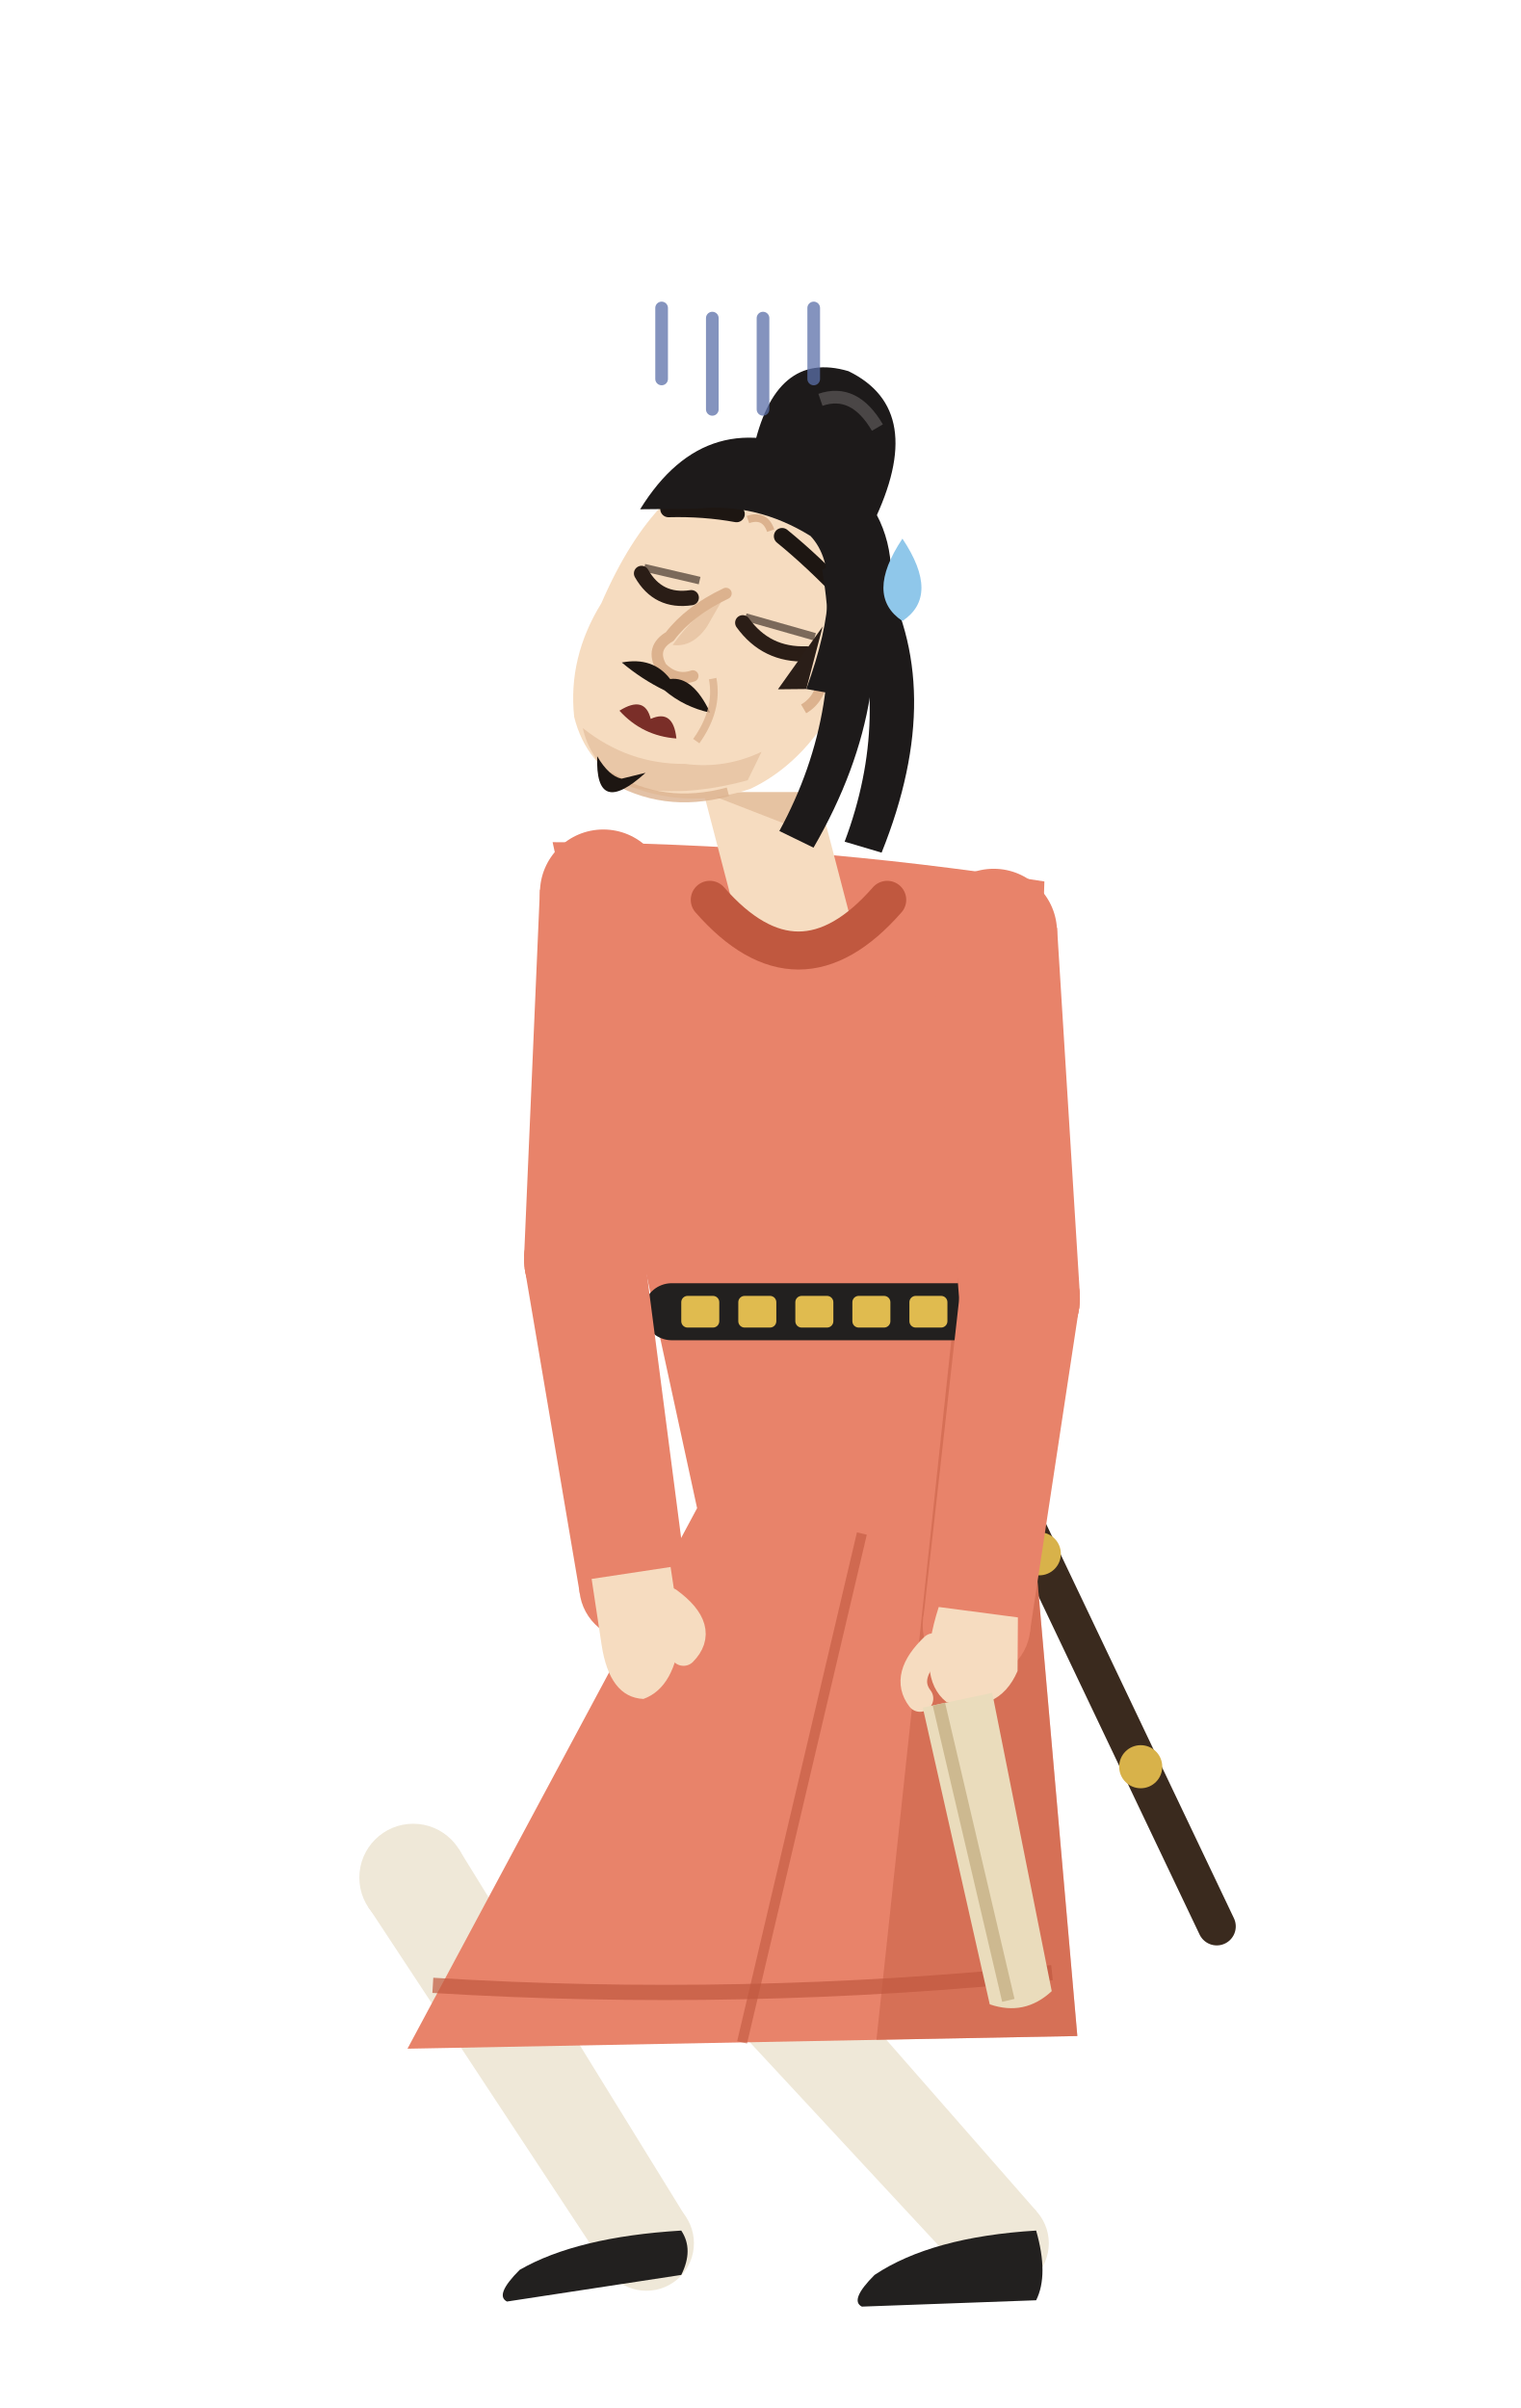
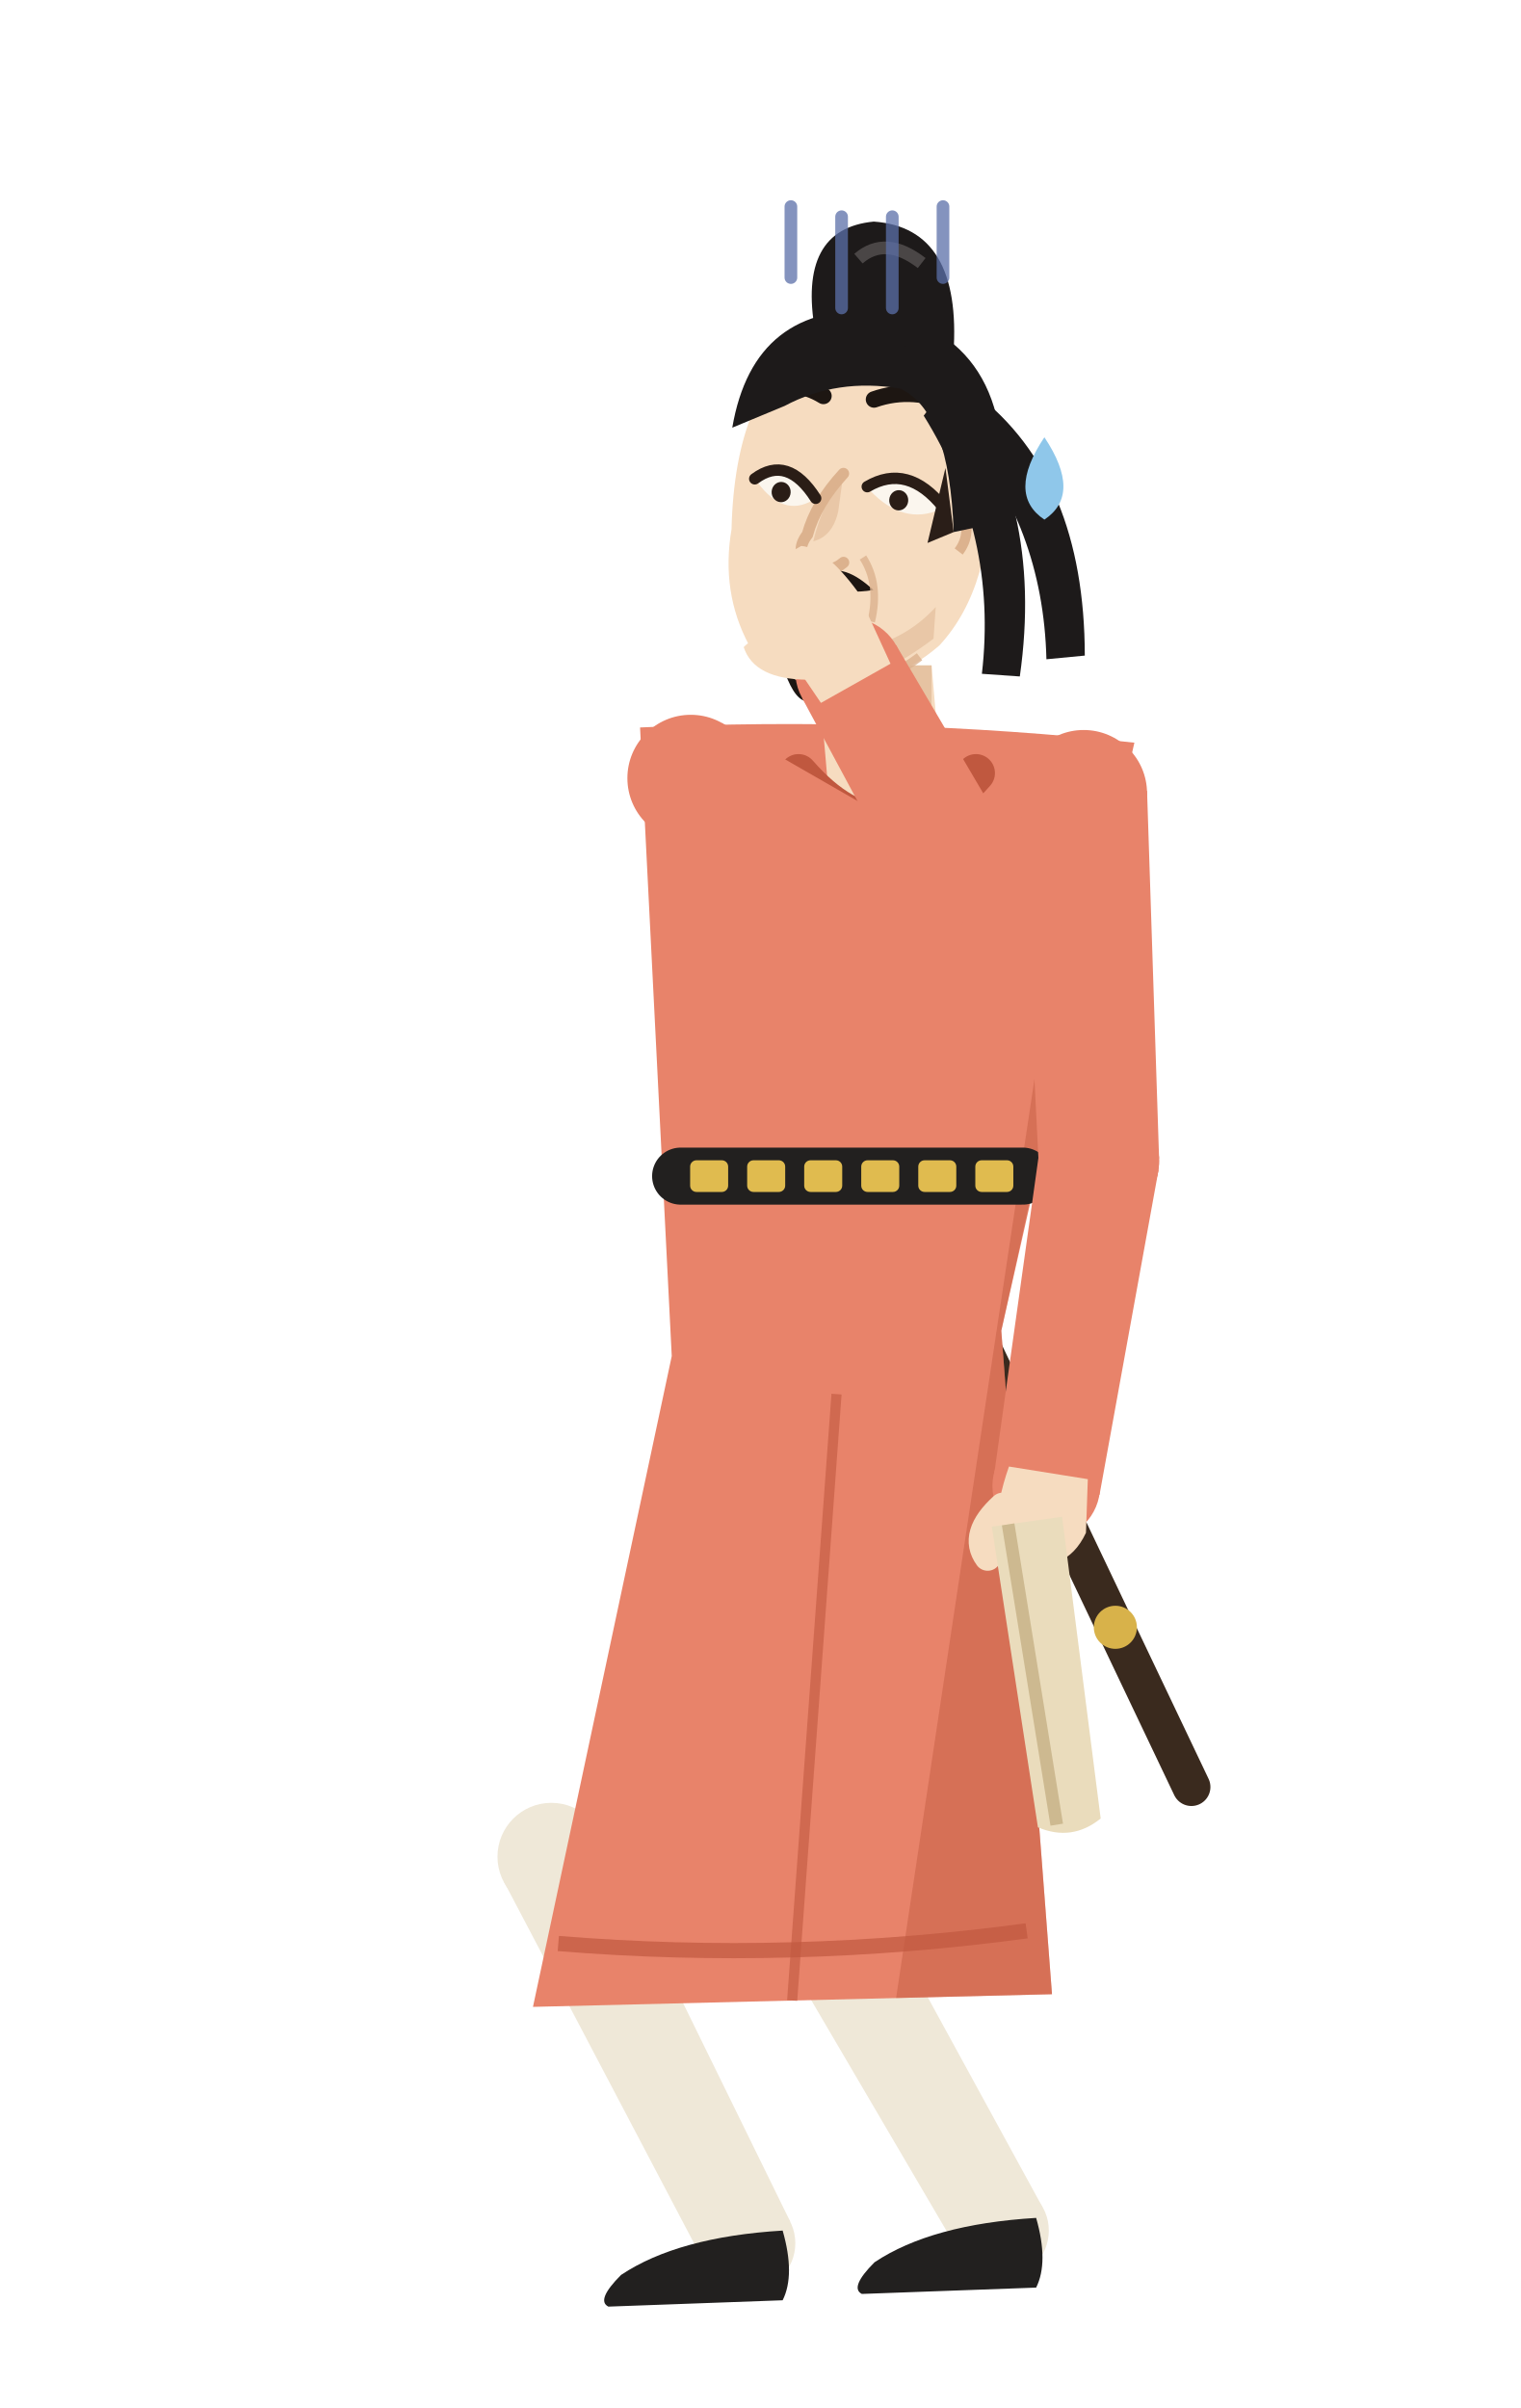
<svg xmlns="http://www.w3.org/2000/svg" width="240" height="380" viewBox="0 -20 240 380">
-   <path d="M152 200 L192 284" stroke="#3a2a1e" stroke-width="6" stroke-linecap="round" />
-   <path d="M147 190 L152 200" stroke="#d8b24a" stroke-width="6" stroke-linecap="round" />
-   <circle cx="164" cy="225.2" r="3.4" fill="#d8b24a" />
-   <circle cx="180" cy="258.8" r="3.4" fill="#d8b24a" />
-   <path d="M105.9 288.9 L152.4 339 L163.6 329 L118.5 277.5 Z" fill="#efe8d8" />
-   <circle cx="112.2" cy="283.2" r="8.5" fill="#efe8d8" />
-   <circle cx="158" cy="334" r="7.5" fill="#efe8d8" />
-   <path d="M163.5 332 Q147 333 138 339 Q134 343 136 344 L163.5 343 Q165.5 339 163.5 332 Z" fill="#22201f" />
-   <path d="M58.1 280.9 L95.7 338 L108.3 330 L72.4 271.8 Z" fill="#efe8d8" />
-   <circle cx="65.2" cy="276.3" r="8.5" fill="#efe8d8" />
-   <circle cx="102" cy="334" r="7.5" fill="#efe8d8" />
-   <path d="M107.5 332 Q91 333 82 338.2 Q78 342.2 80 343.2 L107.5 339 Q109.5 335 107.5 332 Z" fill="#22201f" />
-   <path d="M87.2 112.9 Q126 113 164.8 119.1 L162 210 L170 301.3 Q117.1 302.3 64.3 303.3 L110 218 Z" fill="#e8836a" />
-   <path d="M156.3 133.7 L162.8 125.1 L162 210 L170 301.3 L138.3 301.9 Z" fill="#c0583f" opacity=".45" />
-   <path d="M136 222 L117.1 302.3" stroke="#c0583f" stroke-width="1.6" opacity=".6" />
-   <path d="M68.3 293.3 Q117.1 296.3 166 291.3" stroke="#c0583f" stroke-width="2.4" fill="none" opacity=".7" />
-   <path d="M106 187 L160 187" stroke="#22201f" stroke-width="9" stroke-linecap="round" />
-   <rect x="107.5" y="184.5" width="6" height="5" rx="1" fill="#e0bb4f" />
-   <rect x="116.5" y="184.5" width="6" height="5" rx="1" fill="#e0bb4f" />
-   <rect x="125.5" y="184.5" width="6" height="5" rx="1" fill="#e0bb4f" />
-   <rect x="134.5" y="184.5" width="6" height="5" rx="1" fill="#e0bb4f" />
-   <rect x="143.5" y="184.5" width="6" height="5" rx="1" fill="#e0bb4f" />
-   <rect x="152.5" y="184.5" width="6" height="5" rx="1" fill="#e0bb4f" />
-   <path d="M117 128 L111 105 L129 105 L135 128 Z" fill="#f6dcc0" />
-   <path d="M111 105 L129 105 L129 112 Z" fill="#dcb28e" opacity=".6" />
-   <path d="M112 122 Q126 138 140 122" stroke="#c0583f" stroke-width="6" fill="none" stroke-linecap="round" />
-   <g transform="translate(116.4 79) rotate(26) scale(-1 1)">
+   <path d="M148 178 L188 262" stroke="#3a2a1e" stroke-width="6" stroke-linecap="round" />
+   <path d="M143 168 L148 178" stroke="#d8b24a" stroke-width="6" stroke-linecap="round" />
+   <circle cx="160" cy="203.2" r="3.4" fill="#d8b24a" />
+   <circle cx="176" cy="236.8" r="3.4" fill="#d8b24a" />
+   <path d="M116.9 276.7 L151.5 335.7 L164.5 328.3 L131.7 268.3 Z" fill="#efe8d8" />
+   <circle cx="124.3" cy="272.5" r="8.5" fill="#efe8d8" />
+   <circle cx="158" cy="332" r="7.5" fill="#efe8d8" />
+   <path d="M163.5 330 Q147 331 138 337 Q134 341 136 342 L163.5 341 Q165.5 337 163.5 330 Z" fill="#22201f" />
+   <path d="M79.5 276.9 L111.3 337.4 L124.7 330.6 L94.6 269.2 Z" fill="#efe8d8" />
+   <circle cx="87" cy="273" r="8.5" fill="#efe8d8" />
+   <circle cx="118" cy="334" r="7.5" fill="#efe8d8" />
+   <path d="M123.5 332 Q107 333 98 339 Q94 343 96 344 L123.5 343 Q125.5 339 123.5 332 Z" fill="#22201f" />
+   <path d="M101 94.8 Q140 93 179 97.2 L158 190 L166 294.7 Q125 295.7 84.1 296.7 L106 194 Z" fill="#e8836a" />
+   <path d="M169 112 L177 103.2 L158 190 L166 294.7 L141.4 295.3 Z" fill="#c0583f" opacity=".45" />
+   <path d="M132 200 L125 295.7" stroke="#c0583f" stroke-width="1.6" opacity=".6" />
+   <path d="M88.1 286.7 Q125 289.7 162 284.7" stroke="#c0583f" stroke-width="2.4" fill="none" opacity=".7" />
+   <path d="M107.4 165.6 L161.4 165.6" stroke="#22201f" stroke-width="9" stroke-linecap="round" />
+   <rect x="108.9" y="163.1" width="6" height="5" rx="1" fill="#e0bb4f" />
+   <rect x="117.9" y="163.1" width="6" height="5" rx="1" fill="#e0bb4f" />
+   <rect x="126.9" y="163.1" width="6" height="5" rx="1" fill="#e0bb4f" />
+   <rect x="135.9" y="163.1" width="6" height="5" rx="1" fill="#e0bb4f" />
+   <rect x="144.9" y="163.1" width="6" height="5" rx="1" fill="#e0bb4f" />
+   <rect x="153.9" y="163.1" width="6" height="5" rx="1" fill="#e0bb4f" />
+   <path d="M131 108 L129 85 L147 85 L149 108 Z" fill="#f6dcc0" />
+   <path d="M129 85 L147 85 L147 92 Z" fill="#dcb28e" opacity=".6" />
+   <path d="M126 102 Q140 118 154 102" stroke="#c0583f" stroke-width="6" fill="none" stroke-linecap="round" />
+   <g transform="translate(136.8 59) rotate(4) scale(-1 1)">
    <path d="M-19 -6 Q-21 12 -13 22 Q-6 29 4 30 Q12 30 17 24 Q22 16 21 6 Q22 -16 11 -24 Q1 -29 -10 -26 Q-19 -20 -19 -6 Z" fill="#f6dcc0" />
    <path d="M-12 21 Q-4 28 4 30 Q11 30 15 25 Q6 27 -2 23 Q-8 21 -12 16 Z" fill="#dcb28e" opacity=".5" />
    <path d="M-10 24 Q-2 31 8 30" stroke="#dcb28e" stroke-width="1.4" fill="none" opacity=".8" />
    <ellipse cx="-14" cy="3" rx="5" ry="7.5" fill="#f6dcc0" />
    <path d="M-15 0 q-2 4 0 7" stroke="#dcb28e" stroke-width="1.6" fill="none" />
    <path d="M4 -4 Q8 1 9 6 Q11 9 8 11 Q5 12 3 10" fill="none" stroke="#dcb28e" stroke-width="1.8" stroke-linecap="round" />
    <path d="M4 -4 Q7 1 8 7 Q5 6 4.4 2 Z" fill="#dcb28e" opacity=".5" />
-     <path d="M-11.6 -1 q5.6 3 11.2 0" stroke="#2a1d16" stroke-width="2.4" fill="none" stroke-linecap="round" />
-     <path d="M-11.6 -4 l11.2 2" stroke="#2a1d16" stroke-width="1.2" opacity=".6" />
-     <path d="M8.632 -1 q4.368 3 8.736 0" stroke="#2a1d16" stroke-width="2.4" fill="none" stroke-linecap="round" />
-     <path d="M8.632 -4 l8.736 2" stroke="#2a1d16" stroke-width="1.2" opacity=".6" />
-     <path d="M-13 -12 Q-6 -14.6 0 -16" stroke="#1d1612" stroke-width="2.6" fill="none" stroke-linecap="round" />
-     <path d="M8 -16 Q13 -14.6 18 -12" stroke="#1d1612" stroke-width="2.6" fill="none" stroke-linecap="round" />
-     <path d="M2 -16 q2 -2 4 0" stroke="#dcb28e" stroke-width="1.2" fill="none" />
-     <path d="M1 20 Q3.5 16 6 19 Q8.5 16 11 20 Q6 22 1 20 Z" fill="#7a2e28" />
+     <path d="M-11.6 .6 Q-6 -6.2 -0.4 -1.6 Q-6 3.5 -11.6 .6 Z" fill="#fbf6ee" />
+     <ellipse cx="-5" cy="-0.4" rx="1.5" ry="1.6" fill="#2a1d16" />
+     <path d="M-12.1 .2 Q-6 -6.4 0.1 -2.2" stroke="#2a1d16" stroke-width="1.8" fill="none" stroke-linecap="round" />
+     <path d="M8.632 .6 Q13 -6.2 17.368 -1.6 Q13 3.5 8.632 .6 Z" fill="#fbf6ee" />
+     <ellipse cx="13.6" cy="-0.4" rx="1.5" ry="1.6" fill="#2a1d16" />
+     <path d="M8.1 .2 Q13 -6.4 17.9 -2.2" stroke="#2a1d16" stroke-width="1.8" fill="none" stroke-linecap="round" />
+     <path d="M-13 -16 Q-6 -18.6 0 -16" stroke="#1d1612" stroke-width="2.6" fill="none" stroke-linecap="round" />
+     <path d="M8 -16 Q13 -18.6 18 -16" stroke="#1d1612" stroke-width="2.6" fill="none" stroke-linecap="round" />
+     <ellipse cx="6" cy="19" rx="2.1" ry="2.8" fill="#7a2e28" />
    <path d="M-2 14 Q3 10 6 12 Q10 10 14 13 Q10 14 6 14 Q2 15 -2 14 Z" fill="#1d1612" />
    <path d="M3 27 Q7 37 11 28 Q8 30 6 29.5 Z" fill="#1d1612" />
    <path d="M0 9 Q-3 13 -2 19" stroke="#dcb28e" stroke-width="1.2" fill="none" opacity=".8" />
    <path d="M-16 -18 Q-34 -6 -36 22 L-30 23 Q-28 2 -14 -12 Z" fill="#1d1a1a" />
    <path d="M-12 -20 Q-28 -2 -26 26 L-20 26 Q-21 4 -8 -14 Z" fill="#1d1a1a" />
    <path d="M-21 2 Q-23 -27 0 -30 Q20 -30 22 -10 Q18 -12 14 -14 Q6 -19 -4 -18 Q-12 -15 -14 4 Z" fill="#1d1a1a" />
    <path d="M-12 -24 Q-12 -44 2 -44 Q14 -42 10 -26 Z" fill="#1d1a1a" />
    <path d="M-6 -38 q6 -4 10 0" stroke="#4a4646" stroke-width="2" fill="none" />
    <path d="M-14 4 L-12 -6 L-10 6 Z" fill="#2a1e18" />
  </g>
-   <path d="M146.9 127.8 L151.4 185.6 L170.4 184.3 L166.8 126.4 Z" fill="#e8836a" />
-   <circle cx="156.8" cy="127.1" r="10" fill="#e8836a" />
-   <circle cx="160.9" cy="185" r="9.5" fill="#e8836a" />
-   <path d="M151.5 183.7 L145.7 235.4 L162.5 237.6 L170.3 186.2 Z" fill="#e8836a" />
-   <circle cx="160.9" cy="185" r="9.5" fill="#e8836a" />
-   <circle cx="154.1" cy="236.5" r="8.5" fill="#e8836a" />
-   <g transform="translate(154.1 236.5) rotate(97.5) scale(1.05 -1.05)">
+   <path d="M161 105.7 L163.9 163.6 L182.9 162.8 L181 104.8 Z" fill="#e8836a" />
+   <circle cx="171" cy="105.2" r="10" fill="#e8836a" />
+   <circle cx="173.4" cy="163.2" r="9.5" fill="#e8836a" />
+   <path d="M164 161.7 L156.8 213.2 L173.5 215.9 L182.8 164.7 Z" fill="#e8836a" />
+   <circle cx="173.4" cy="163.2" r="9.5" fill="#e8836a" />
+   <circle cx="165.1" cy="214.5" r="8.5" fill="#e8836a" />
+   <g transform="translate(165.1 214.5) rotate(99.1) scale(1.05 -1.05)">
    <path d="M-2 -6 Q9 -8 12 -3 Q13 5 6 7 L-2 6 Z" fill="#f6dcc0" />
    <path d="M4 -6 Q9 -10 12 -7" stroke="#f6dcc0" stroke-width="4" stroke-linecap="round" fill="none" />
  </g>
-   <g transform="translate(154 262) rotate(168)">
+   <g transform="translate(164 234) rotate(172)">
    <path d="M-5 -34 Q0 -37 5 -34 L5.6 14 L-5.6 14 Z" fill="#eadcbc" />
    <path d="M2 -34 L3 14" stroke="#cdb990" stroke-width="2" />
  </g>
-   <path d="M85.2 120.4 L82.7 178.3 L101.7 179.3 L105.1 121.4 Z" fill="#e8836a" />
-   <circle cx="95.2" cy="120.9" r="10" fill="#e8836a" />
-   <circle cx="92.2" cy="178.8" r="9.5" fill="#e8836a" />
-   <path d="M82.8 180.2 L91.5 231.5 L108.3 229 L101.6 177.4 Z" fill="#e8836a" />
-   <circle cx="92.2" cy="178.8" r="9.5" fill="#e8836a" />
-   <circle cx="99.9" cy="230.3" r="8.5" fill="#e8836a" />
-   <g transform="translate(99.9 230.3) rotate(81.4) scale(1.05 1.05)">
-     <path d="M-2 -6 L8 -6 Q16 -4 17 1 Q16 6 8 6 L-2 6 Z" fill="#f6dcc0" />
-     <path d="M3 -5 Q8 -10 11 -6" stroke="#f6dcc0" stroke-width="4" stroke-linecap="round" fill="none" />
+   <path d="M104.1 111.5 L154.8 139.6 L164.2 123 L113.9 94.1 Z" fill="#e8836a" />
+   <circle cx="109" cy="102.8" r="10" fill="#e8836a" />
+   <circle cx="159.5" cy="131.3" r="9.5" fill="#e8836a" />
+   <path d="M167.8 126.7 L141.4 81.8 L126.6 90.2 L151.2 136 Z" fill="#e8836a" />
+   <circle cx="159.5" cy="131.3" r="9.5" fill="#e8836a" />
+   <circle cx="134" cy="86" r="8.5" fill="#e8836a" />
+   <g transform="translate(134 86) rotate(-119.4) scale(1.05 1.05)">
+     <path d="M-2 -6 L10 -7 Q18 -6 20 -3 L20 3 Q18 6 10 7 L-2 6 Z" fill="#f6dcc0" />
+     <path d="M2 -6 Q6 -13 11 -12 Q12 -9 8 -5 Z" fill="#f6dcc0" />
  </g>
  <g stroke="#5b6fa8" stroke-width="2" opacity=".75" stroke-linecap="round">
-     <path d="M104.4 28.6 v11.2" />
-     <path d="M112.4 30.2 v14.4" />
-     <path d="M120.4 30.2 v14.4" />
-     <path d="M128.4 28.6 v11.2" />
+     <path d="M124.8 12.6 v11.2" />
+     <path d="M132.8 14.2 v14.4" />
+     <path d="M140.8 14.2 v14.4" />
+     <path d="M148.8 12.6 v11.2" />
  </g>
-   <path d="M142.4 65 q6 9 0 13 q-6 -4 0 -13 z" fill="#8fc7ea" />
+   <path d="M164.8 49 q6 9 0 13 q-6 -4 0 -13 z" fill="#8fc7ea" />
</svg>
